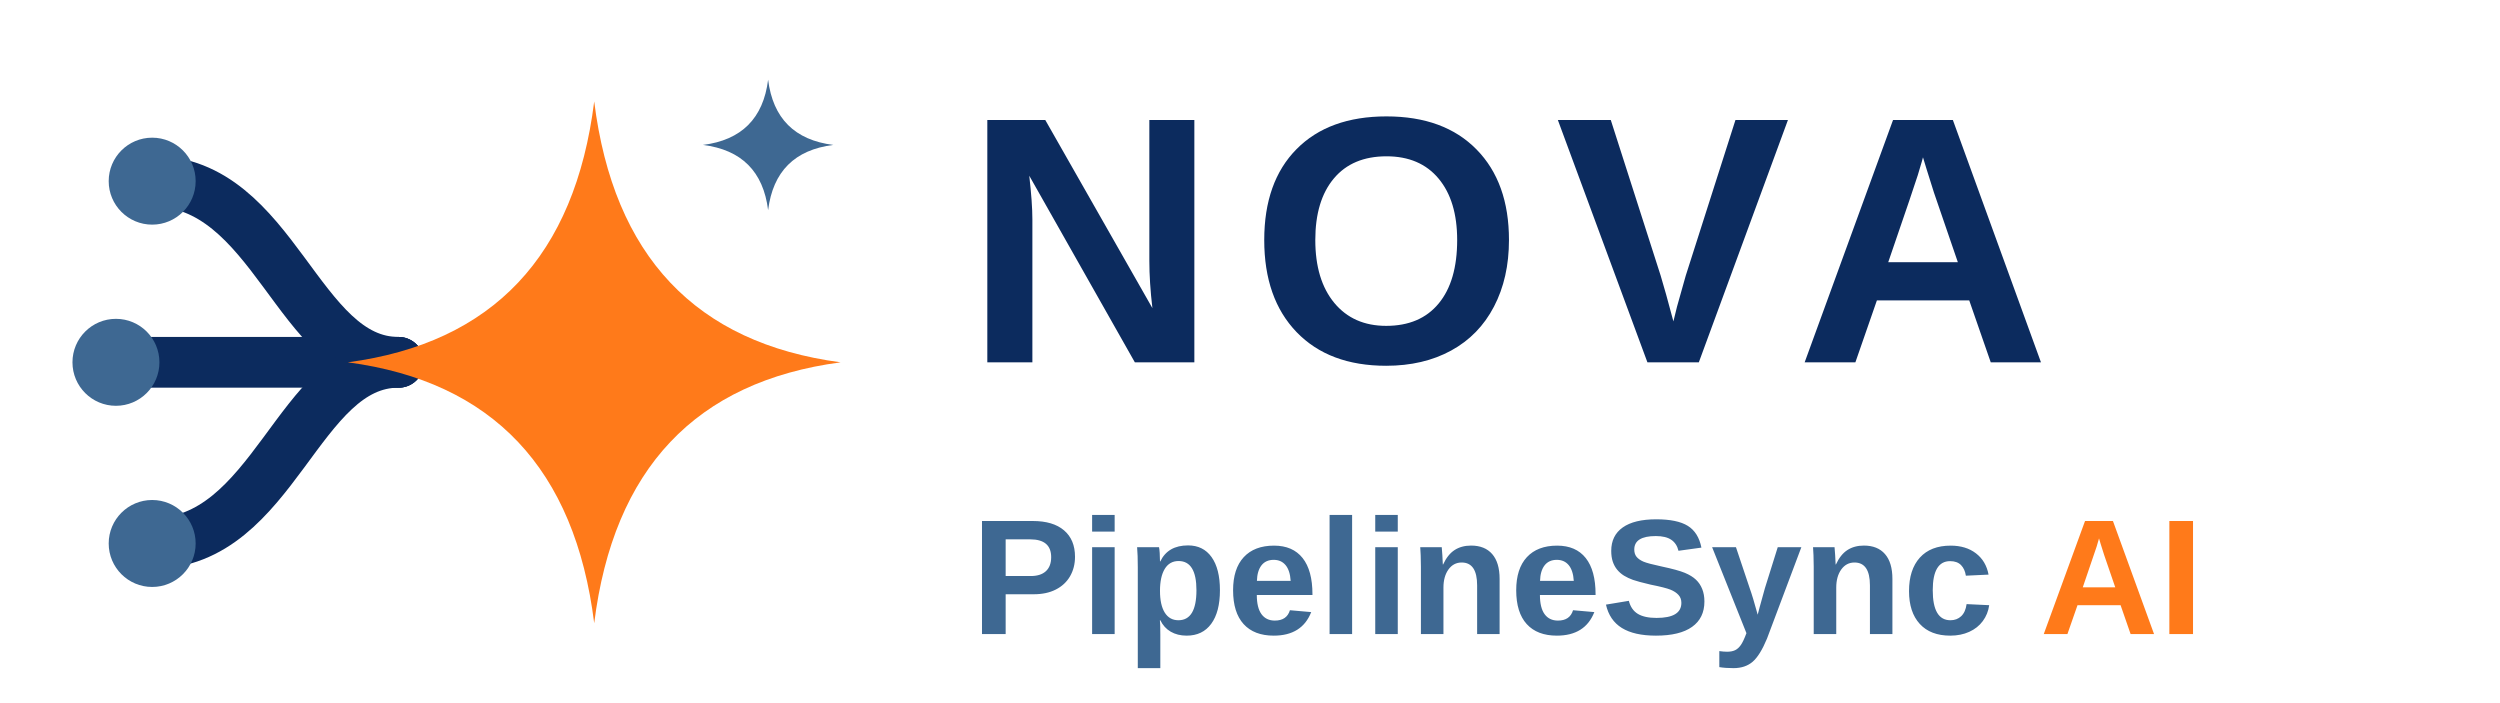
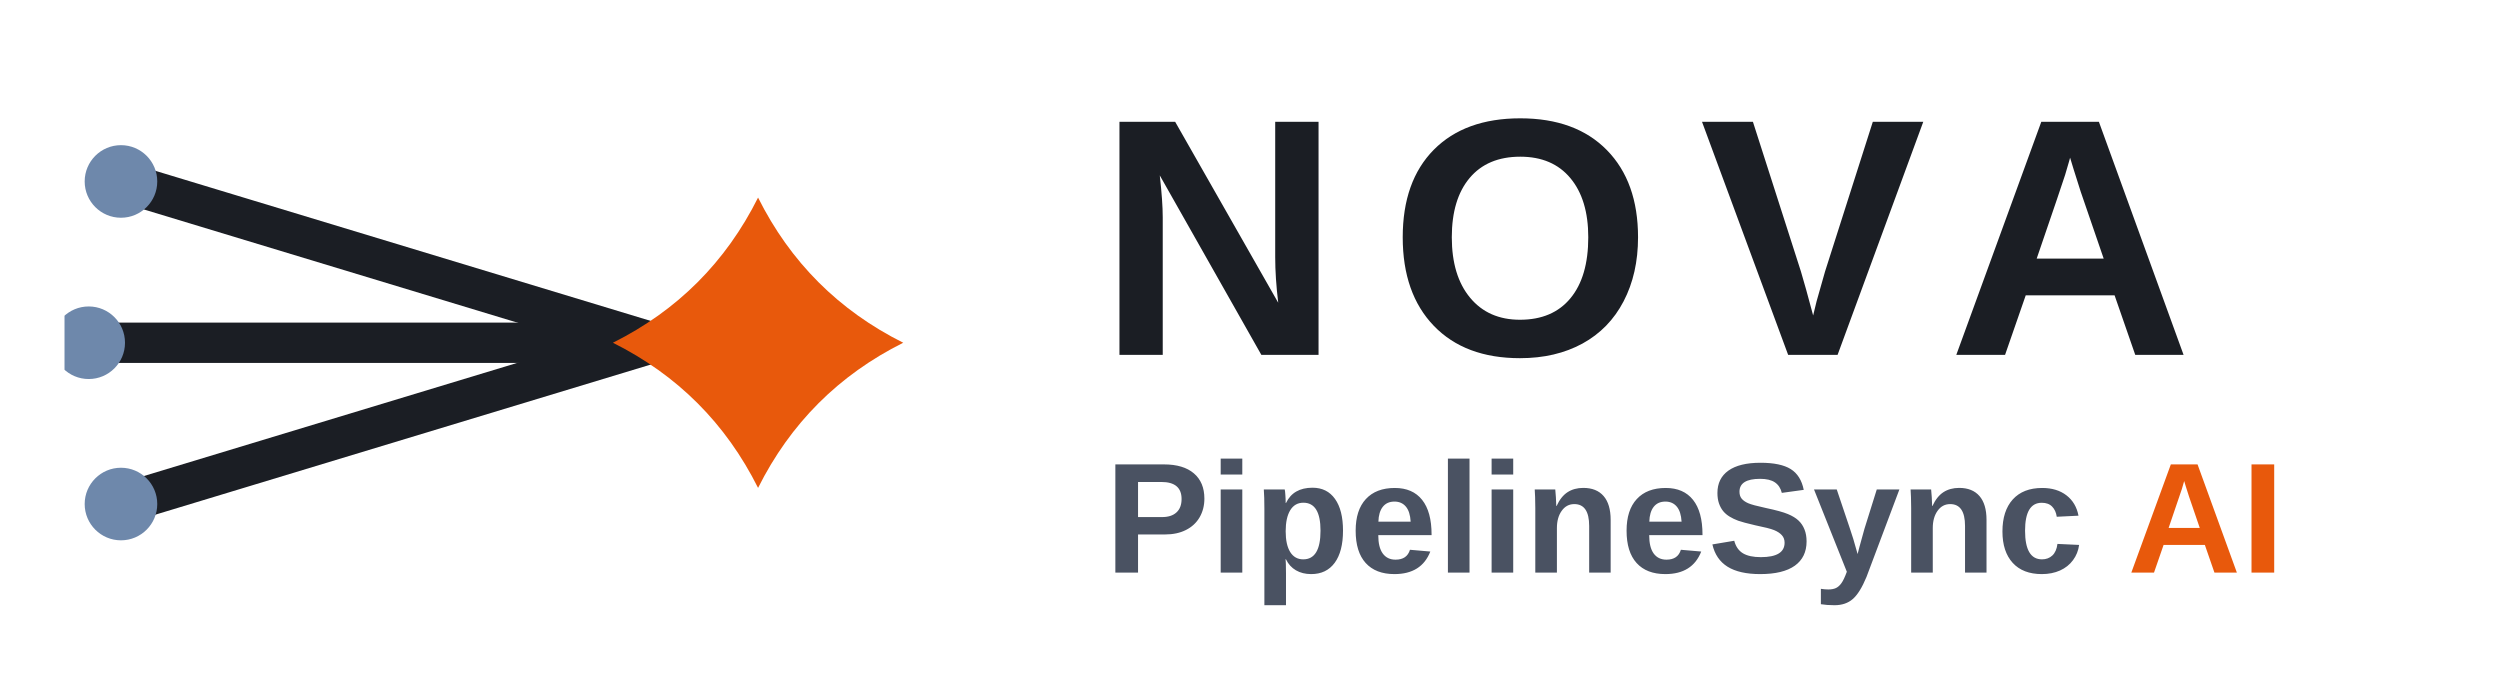
- <svg xmlns="http://www.w3.org/2000/svg" viewBox="0 0 690 194" width="690" height="194" role="img" aria-label="Nova PipelineSync AI">
-   <g transform="translate(16 16)">
-     <svg viewBox="-10 16 222 162" height="162" width="222" role="img" aria-label="Nova PipelineSync AI">
-       <path d="M16 50 C50 50 56 100 84 100" fill="none" stroke="#0C2B5E" stroke-width="14" stroke-linecap="round" />
-       <path d="M6 100 L84 100" fill="none" stroke="#0C2B5E" stroke-width="14" stroke-linecap="round" />
-       <path d="M16 150 C50 150 56 100 84 100" fill="none" stroke="#0C2B5E" stroke-width="14" stroke-linecap="round" />
-       <circle cx="16" cy="50" r="12" fill="#3E6892" />
-       <circle cx="6" cy="100" r="12" fill="#3E6892" />
-       <circle cx="16" cy="150" r="12" fill="#3E6892" />
-       <path d="M138 28 Q146 92 206 100 Q146 108 138 172 Q130 108 70 100 Q130 92 138 28 Z" fill="#FF7A1A" />
-       <path d="M186 22 Q188 38 204 40 Q188 42 186 58 Q184 42 168 40 Q184 38 186 22 Z" fill="#3E6892" />
+ <svg xmlns="http://www.w3.org/2000/svg" viewBox="0 0 620 170" width="620" height="170" role="img" aria-label="Nova PipelineSync AI">
+   <g transform="translate(16 15)">
+     <svg viewBox="0 0 220 140" height="140" width="220" role="img" aria-label="Nova PipelineSync AI">
+       <path d="M14 30 L146 70" fill="none" stroke="#1B1E24" stroke-width="10" stroke-linecap="round" />
+       <path d="M6 70 L146 70" fill="none" stroke="#1B1E24" stroke-width="10" stroke-linecap="round" />
+       <path d="M14 110 L146 70" fill="none" stroke="#1B1E24" stroke-width="10" stroke-linecap="round" />
+       <circle cx="14" cy="30" r="9" fill="#6E88AB" />
+       <circle cx="6" cy="70" r="9" fill="#6E88AB" />
+       <circle cx="14" cy="110" r="9" fill="#6E88AB" />
+       <path d="M172 34 Q184 58 208 70 Q184 82 172 106 Q160 82 136 70 Q160 58 172 34 Z" fill="#E8590C" />
    </svg>
  </g>
  <g font-family="Arial, Helvetica, sans-serif">
-     <text x="266" y="100" fill="#0C2B5E" font-size="97.2" font-weight="800" letter-spacing="0.09em">NOVA</text>
-     <text x="268" y="175" fill="#3E6892" font-size="45.36" font-weight="600">PipelineSync <tspan fill="#FF7A1A" font-weight="800">AI</tspan>
+     <text x="272" y="88" fill="#1B1E24" font-size="84" font-weight="700" letter-spacing="0.14em">NOVA</text>
+     <text x="274" y="142" fill="#4A5262" font-size="39" font-weight="600">PipelineSync <tspan fill="#E8590C" font-weight="700">AI</tspan>
    </text>
  </g>
</svg>
